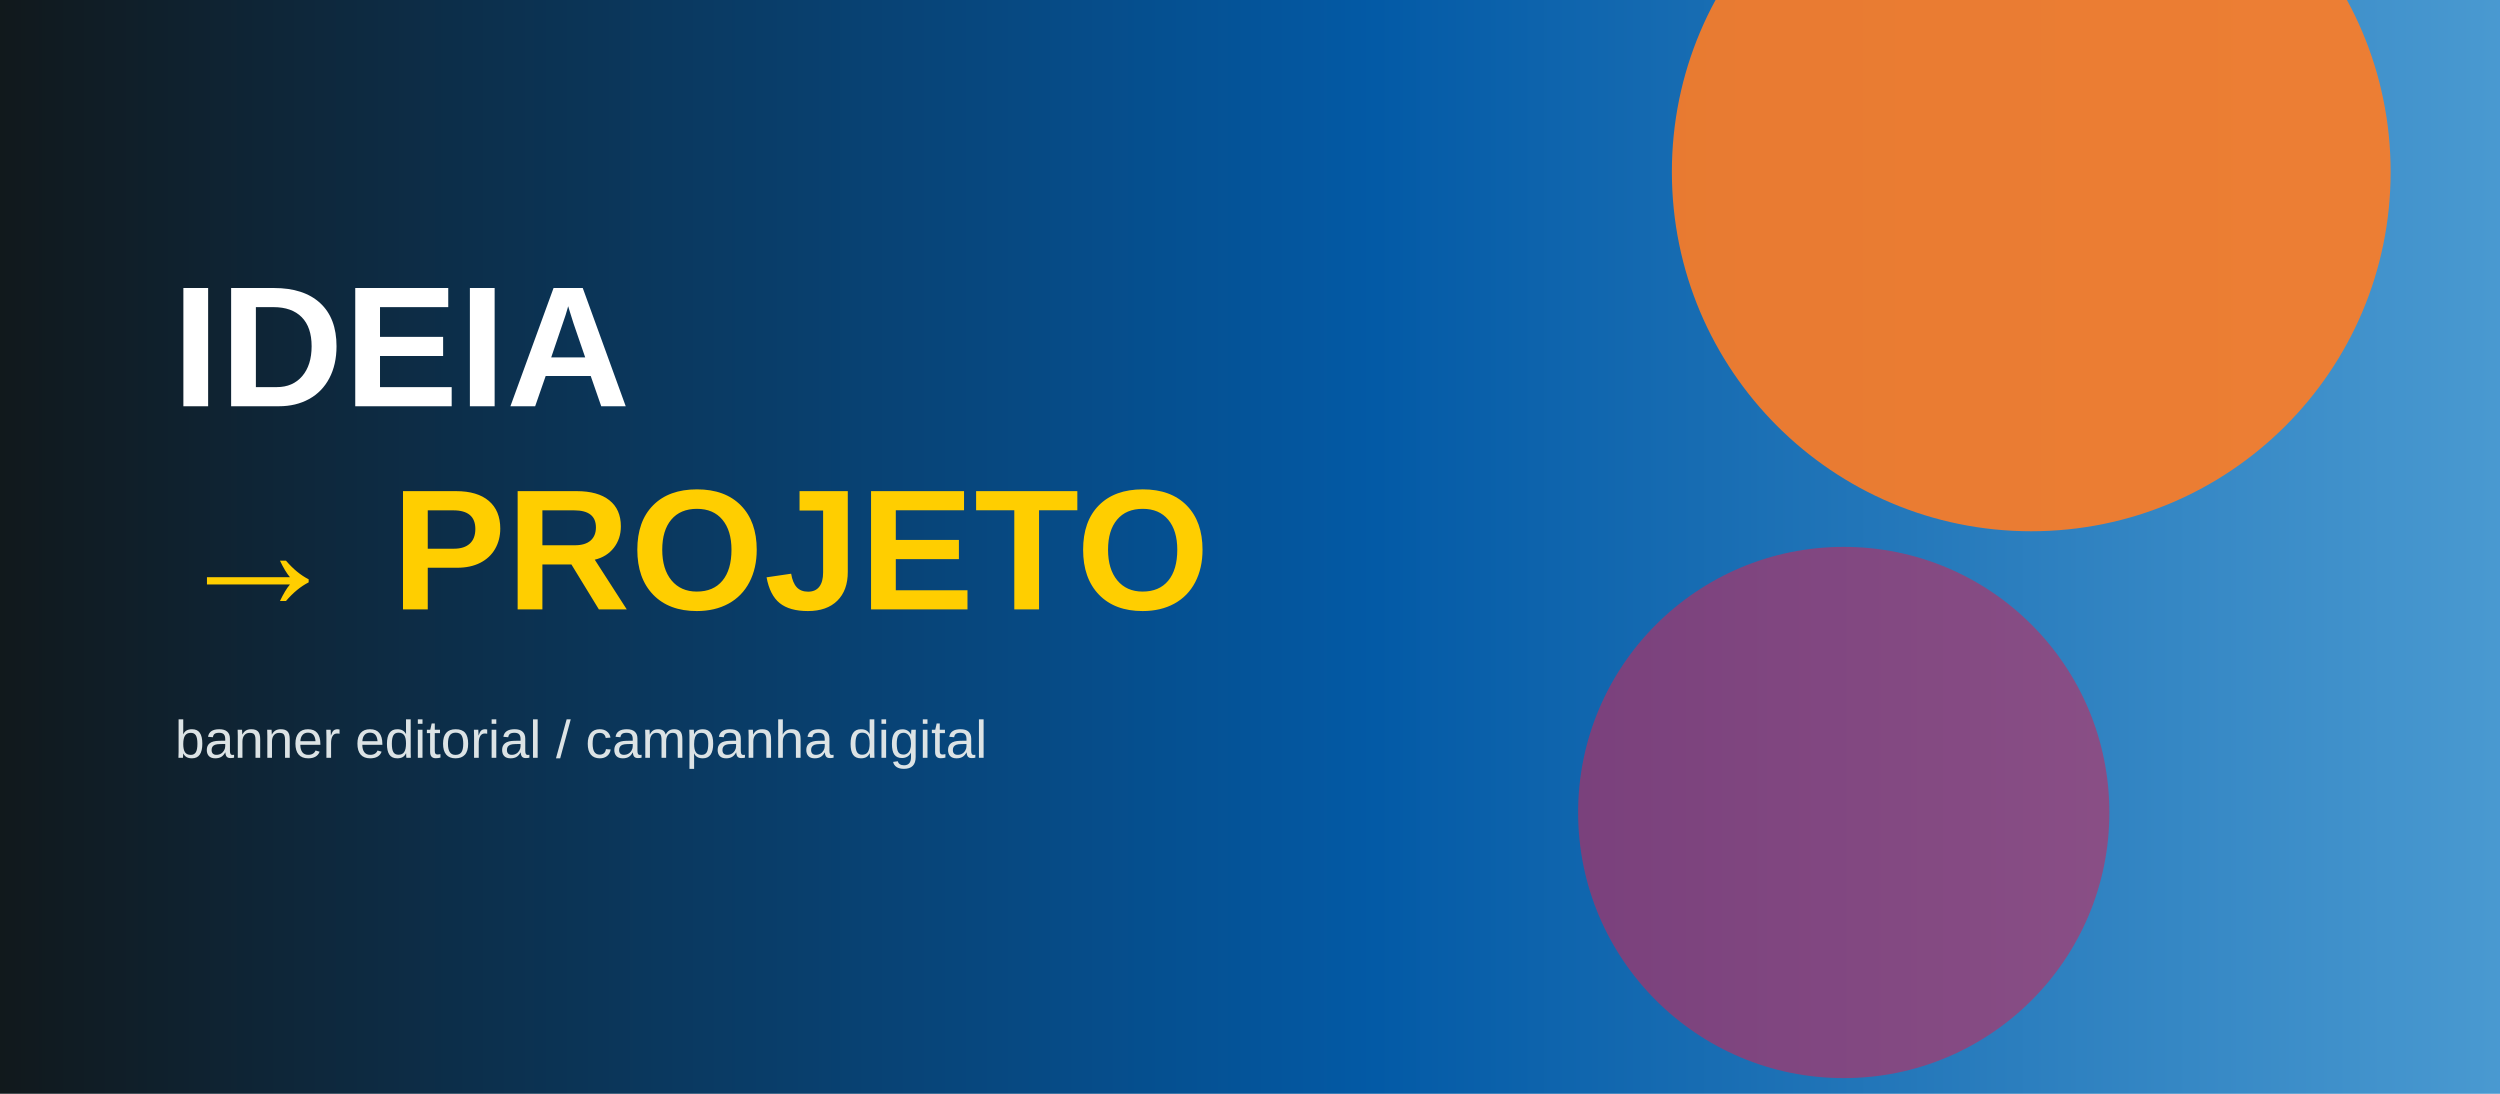
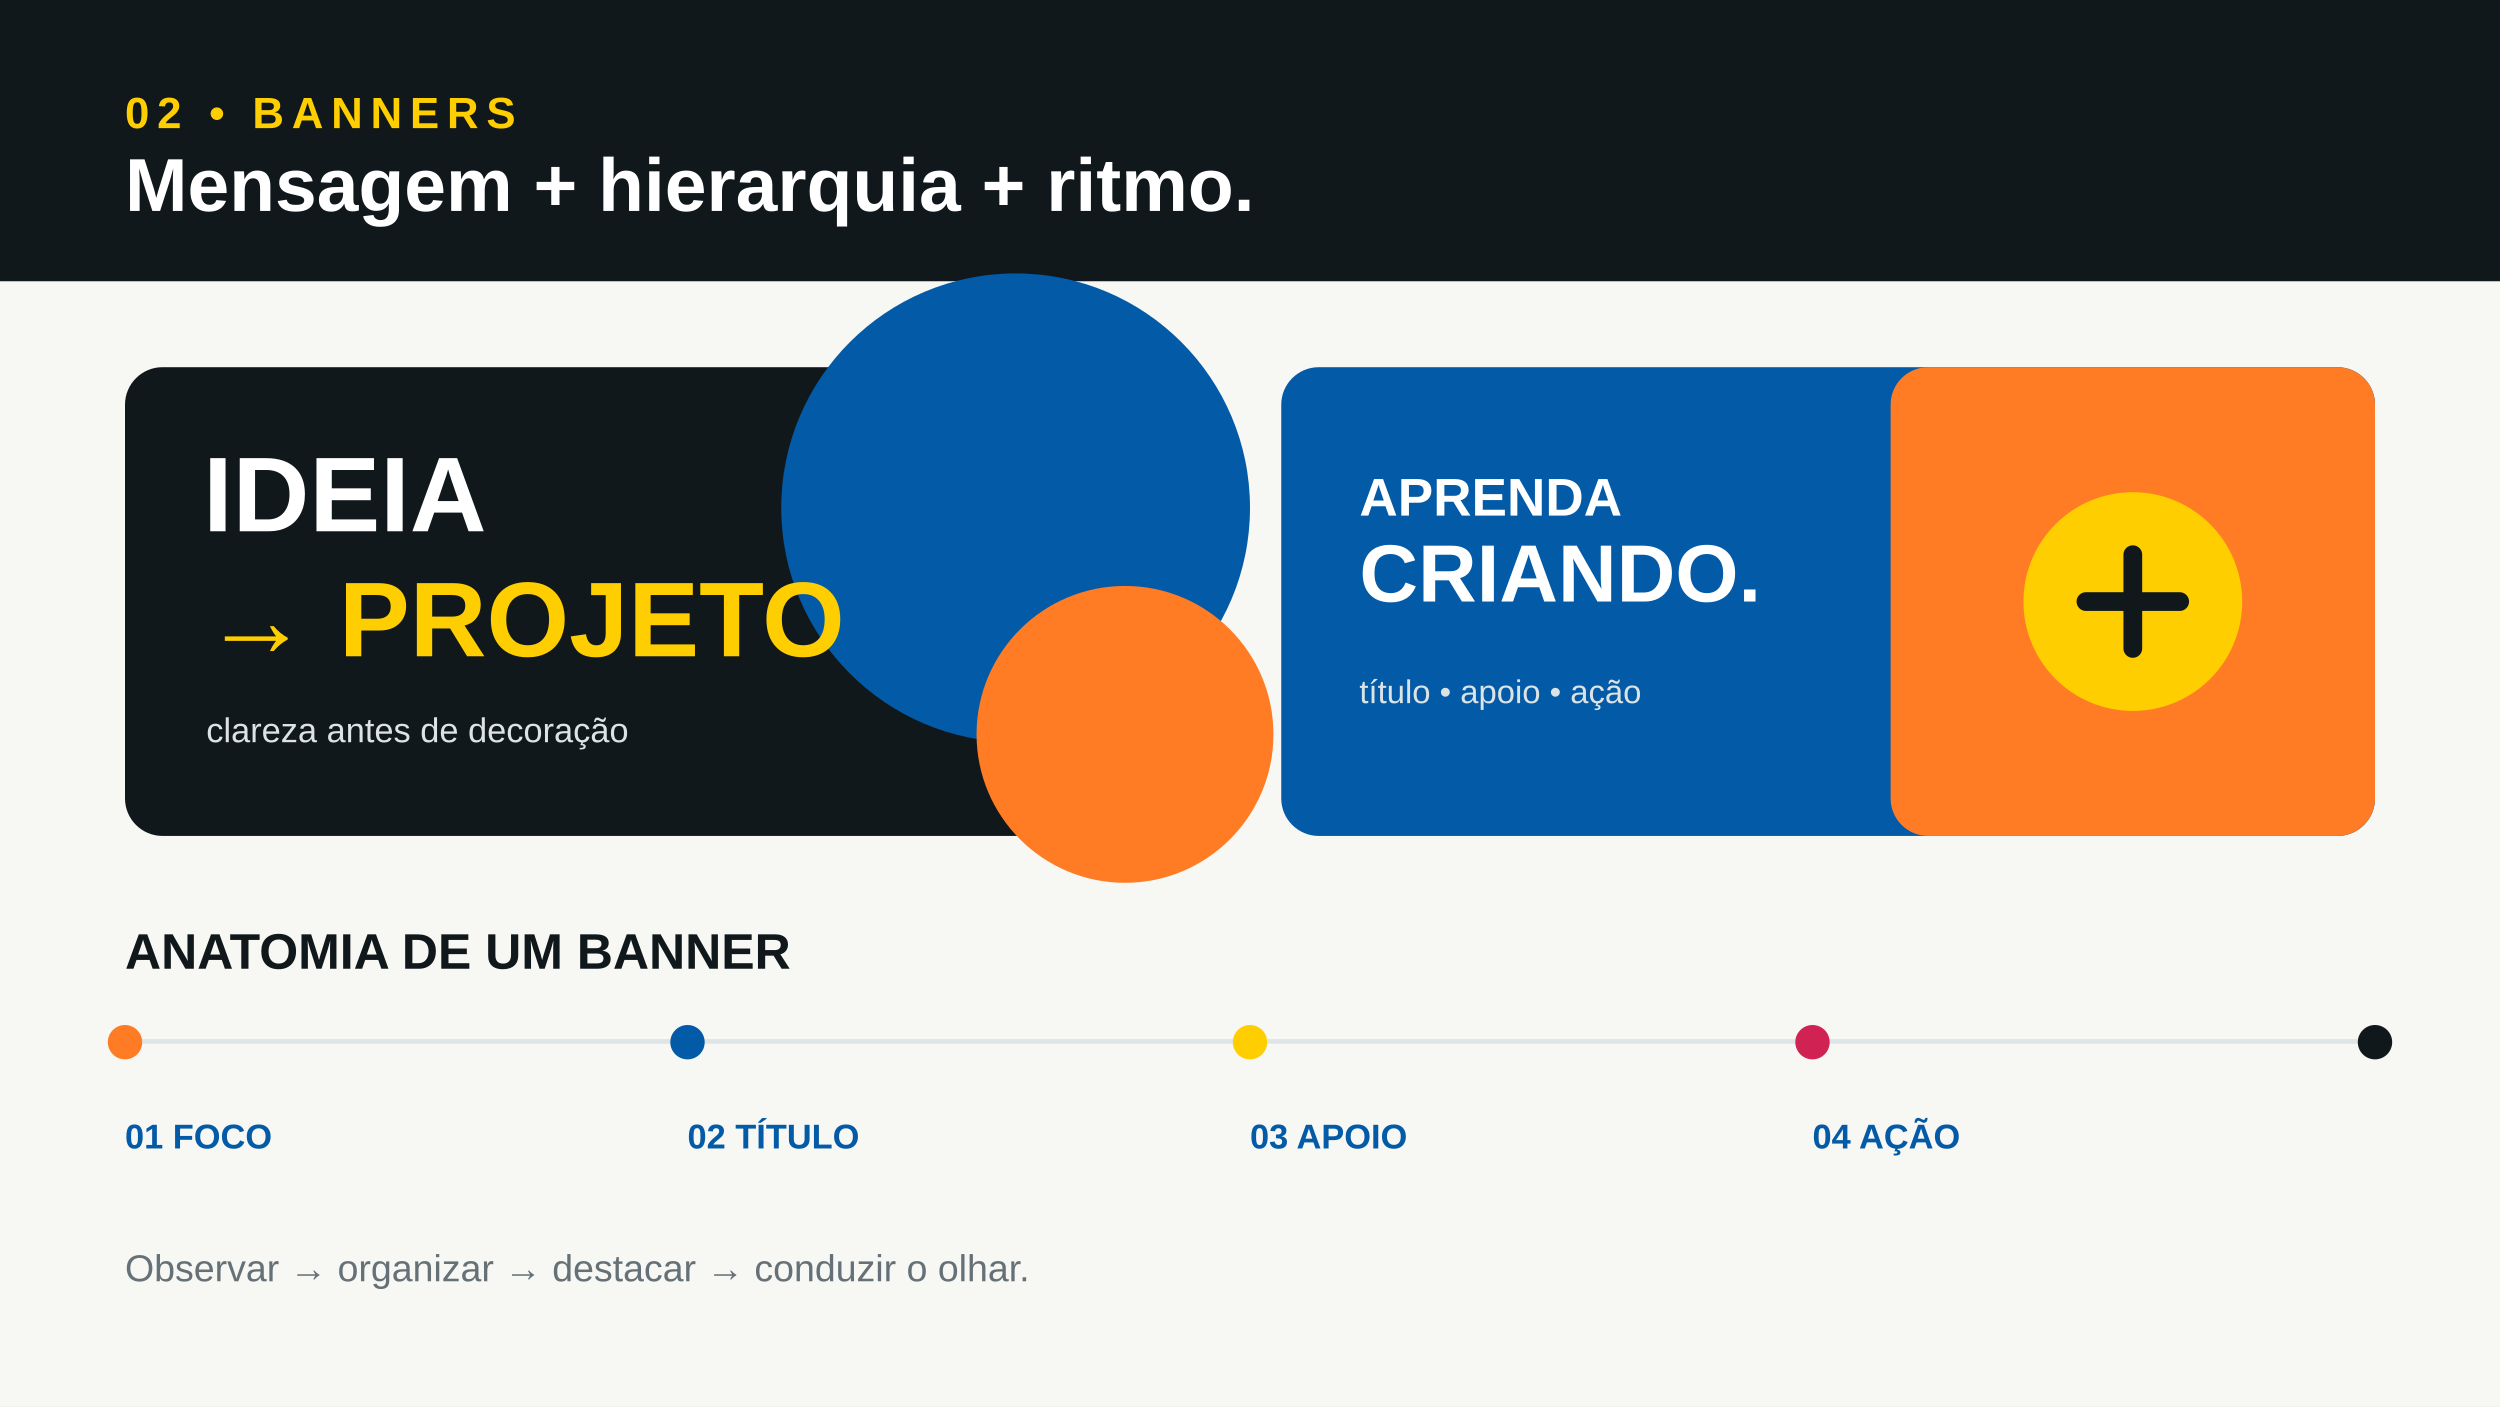
- <svg xmlns="http://www.w3.org/2000/svg" viewBox="0 0 1600 700">
-   <defs>
-     <linearGradient id="g" x1="0" x2="1">
-       <stop stop-color="#11181b" />
-       <stop offset=".55" stop-color="#035aa6" />
-       <stop offset="1" stop-color="#4a9ad1" />
-     </linearGradient>
-   </defs>
-   <rect width="1600" height="700" fill="url(#g)" />
-   <circle cx="1300" cy="110" r="230" fill="#ff7c24" opacity=".9" />
-   <circle cx="1180" cy="520" r="170" fill="#d12353" opacity=".55" />
-   <text x="110" y="260" fill="#fff" font-family="Arial,sans-serif" font-size="110" font-weight="900">IDEIA</text>
-   <text x="110" y="390" fill="#ffce00" font-family="Arial,sans-serif" font-size="110" font-weight="900">→ PROJETO</text>
-   <text x="112" y="485" fill="#dce3e5" font-family="Arial,sans-serif" font-size="34">banner editorial / campanha digital</text>
+ <svg xmlns="http://www.w3.org/2000/svg" viewBox="0 0 1600 900">
+   <rect width="1600" height="900" fill="#f7f7f4" />
+   <rect width="1600" height="180" fill="#11181b" />
+   <text x="80" y="82" fill="#ffce00" font-family="Arial,sans-serif" font-size="28" font-weight="700" letter-spacing="5">02 • BANNERS</text>
+   <text x="80" y="135" fill="#fff" font-family="Arial,sans-serif" font-size="48" font-weight="900">Mensagem + hierarquia + ritmo.</text>
+   <g transform="translate(80 235)">
+     <rect width="700" height="300" rx="24" fill="#11181b" />
+     <circle cx="570" cy="90" r="150" fill="#035aa6" />
+     <circle cx="640" cy="235" r="95" fill="#ff7c24" />
+     <text x="50" y="105" fill="#fff" font-family="Arial,sans-serif" font-size="68" font-weight="900">IDEIA</text>
+     <text x="50" y="185" fill="#ffce00" font-family="Arial,sans-serif" font-size="68" font-weight="900">→ PROJETO</text>
+     <text x="52" y="240" fill="#dce3e5" font-family="Arial,sans-serif" font-size="22">clareza antes de decoração</text>
+   </g>
+   <g transform="translate(820 235)">
+     <rect width="700" height="300" rx="24" fill="#035aa6" />
+     <rect x="390" y="0" width="310" height="300" rx="24" fill="#ff7c24" />
+     <text x="50" y="95" fill="#fff" font-family="Arial,sans-serif" font-size="34" font-weight="700">APRENDA</text>
+     <text x="50" y="150" fill="#fff" font-family="Arial,sans-serif" font-size="52" font-weight="900">CRIANDO.</text>
+     <text x="50" y="215" fill="#dce3e5" font-family="Arial,sans-serif" font-size="21">título • apoio • ação</text>
+     <circle cx="545" cy="150" r="70" fill="#ffce00" />
+     <path d="M515 150h60M545 120v60" stroke="#11181b" stroke-width="12" stroke-linecap="round" />
+   </g>
+   <text x="80" y="620" fill="#11181b" font-family="Arial,sans-serif" font-size="32" font-weight="900">ANATOMIA DE UM BANNER</text>
+   <g transform="translate(80 665)">
+     <rect width="1440" height="3" fill="#dfe4e7" />
+     <circle cx="0" cy="2" r="11" fill="#ff7c24" />
+     <circle cx="360" cy="2" r="11" fill="#035aa6" />
+     <circle cx="720" cy="2" r="11" fill="#ffce00" />
+     <circle cx="1080" cy="2" r="11" fill="#d12353" />
+     <circle cx="1440" cy="2" r="11" fill="#11181b" />
+   </g>
+   <g font-family="Arial,sans-serif">
+     <text x="80" y="735" fill="#035aa6" font-size="22" font-weight="900">01 FOCO</text>
+     <text x="440" y="735" fill="#035aa6" font-size="22" font-weight="900">02 TÍTULO</text>
+     <text x="800" y="735" fill="#035aa6" font-size="22" font-weight="900">03 APOIO</text>
+     <text x="1160" y="735" fill="#035aa6" font-size="22" font-weight="900">04 AÇÃO</text>
+   </g>
+   <text x="80" y="820" fill="#657177" font-family="Arial,sans-serif" font-size="24">Observar → organizar → destacar → conduzir o olhar.</text>
</svg>
